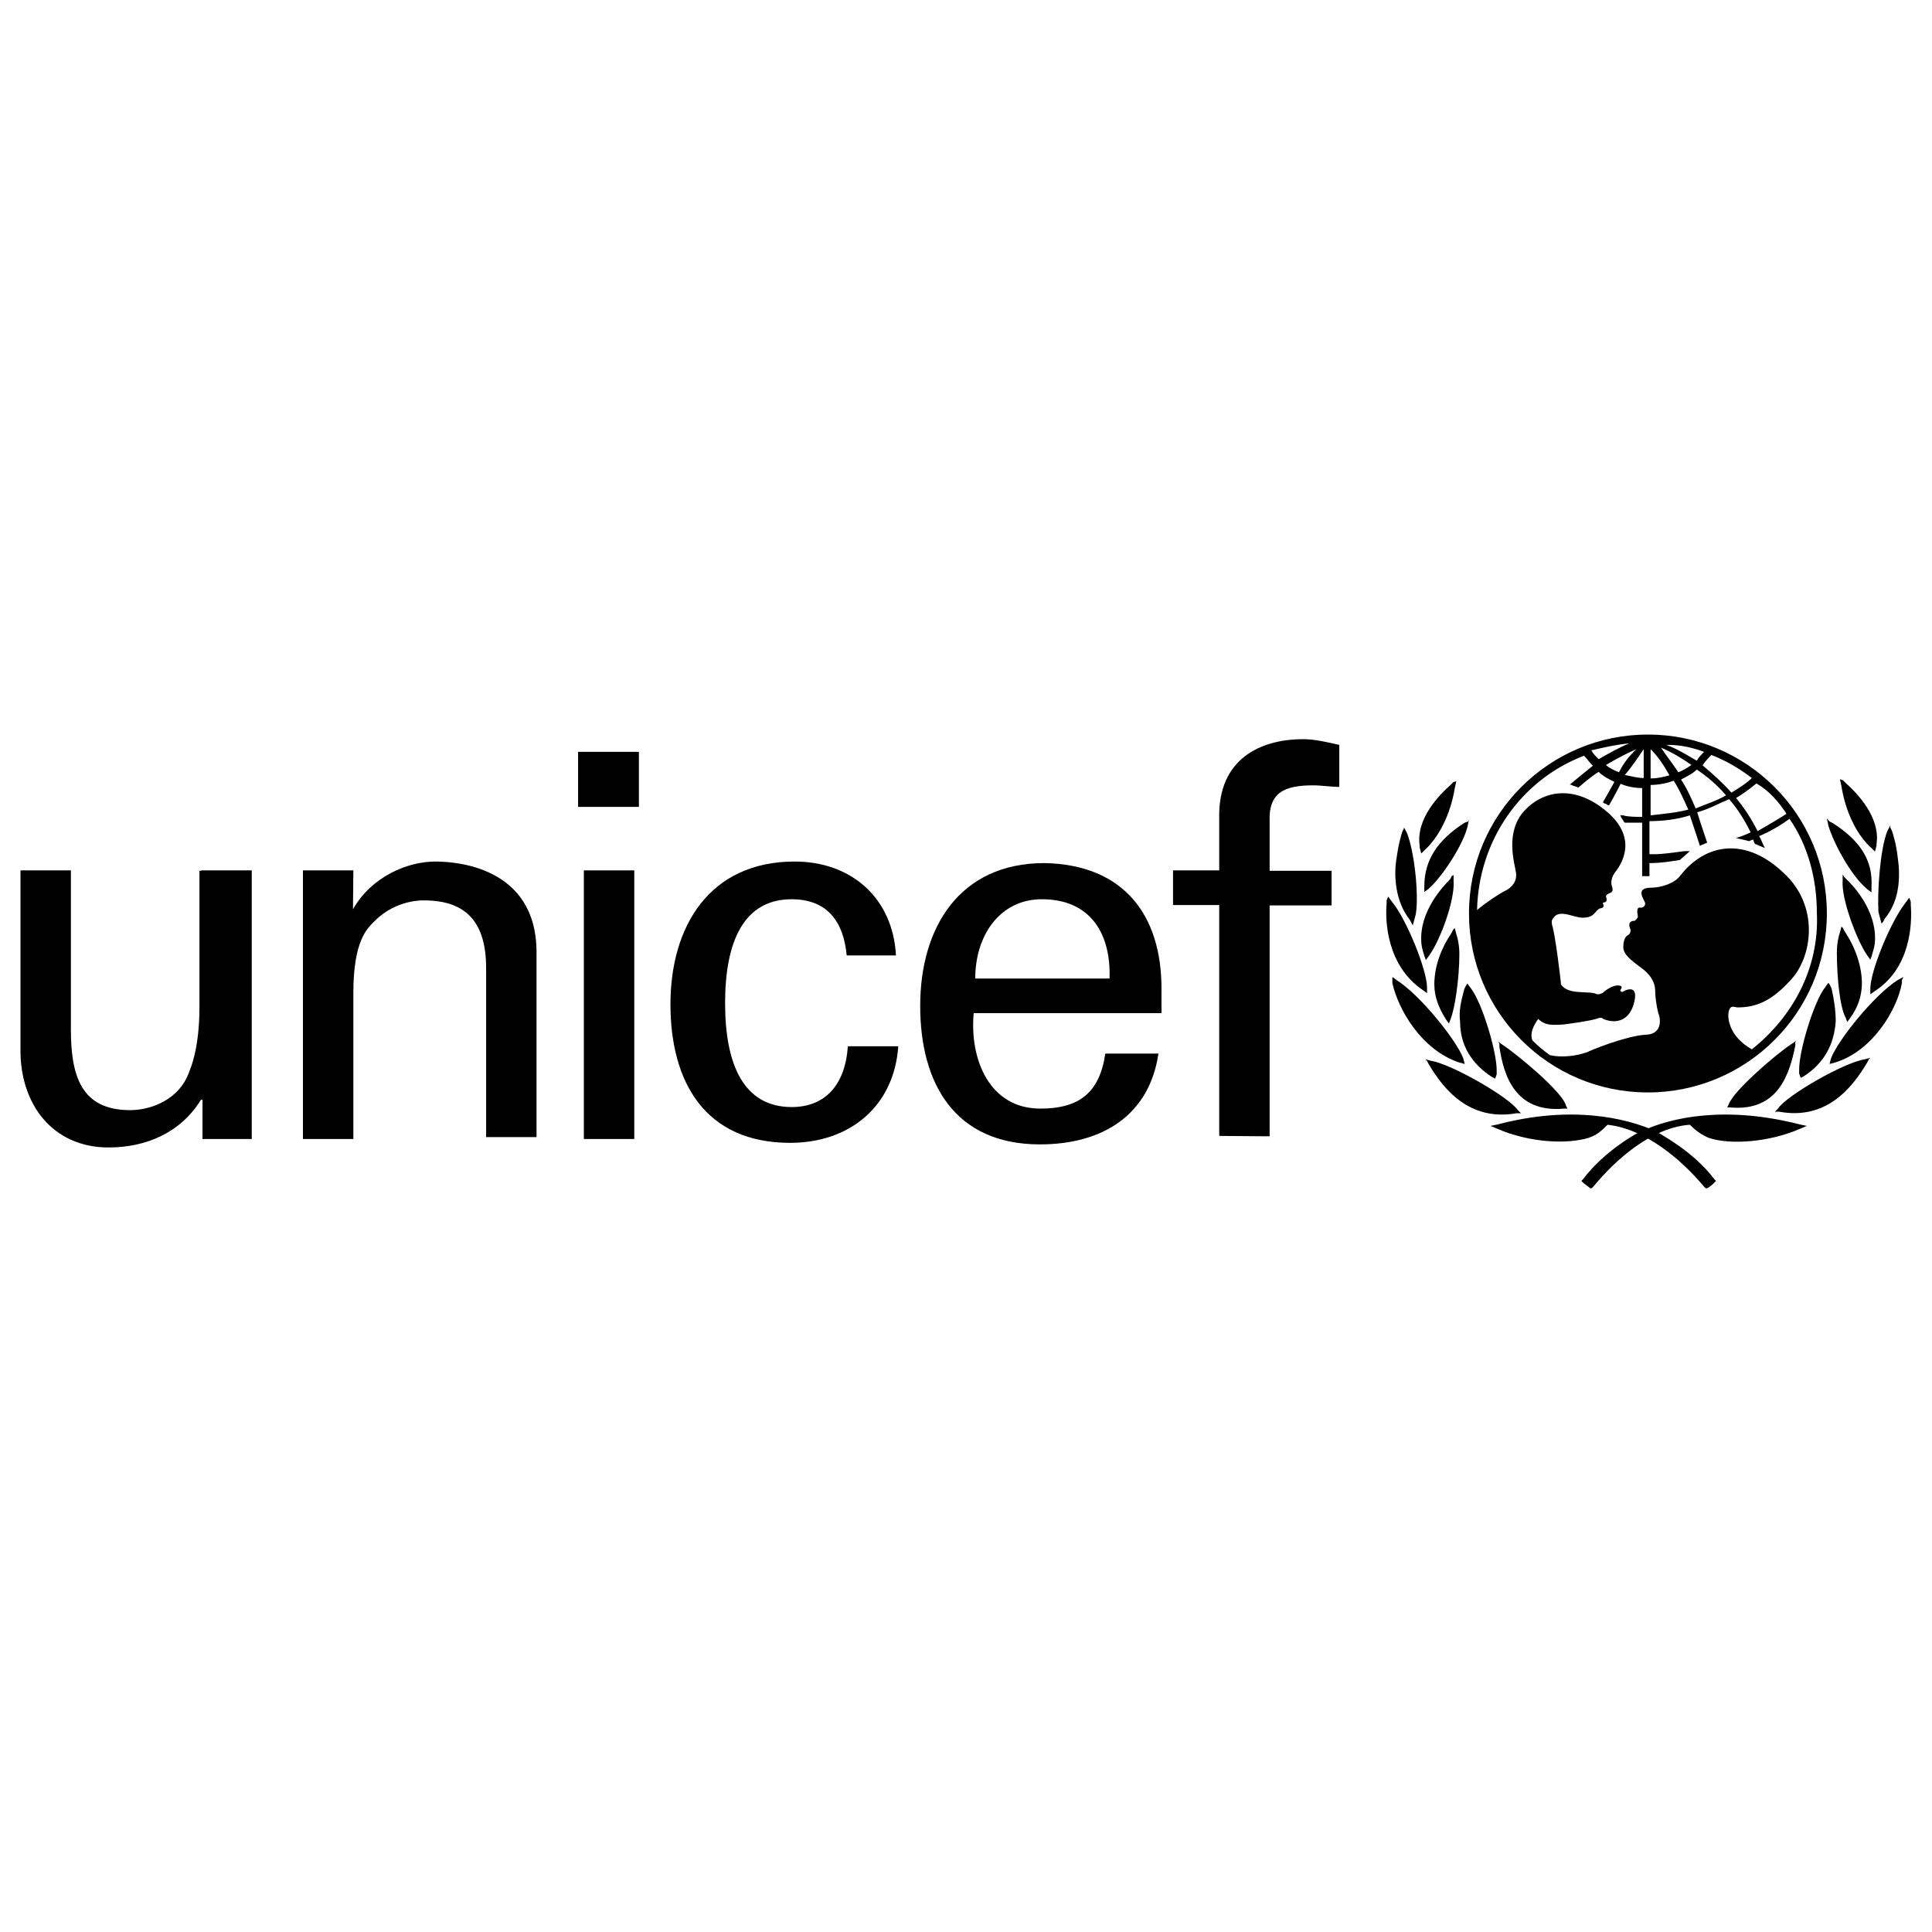
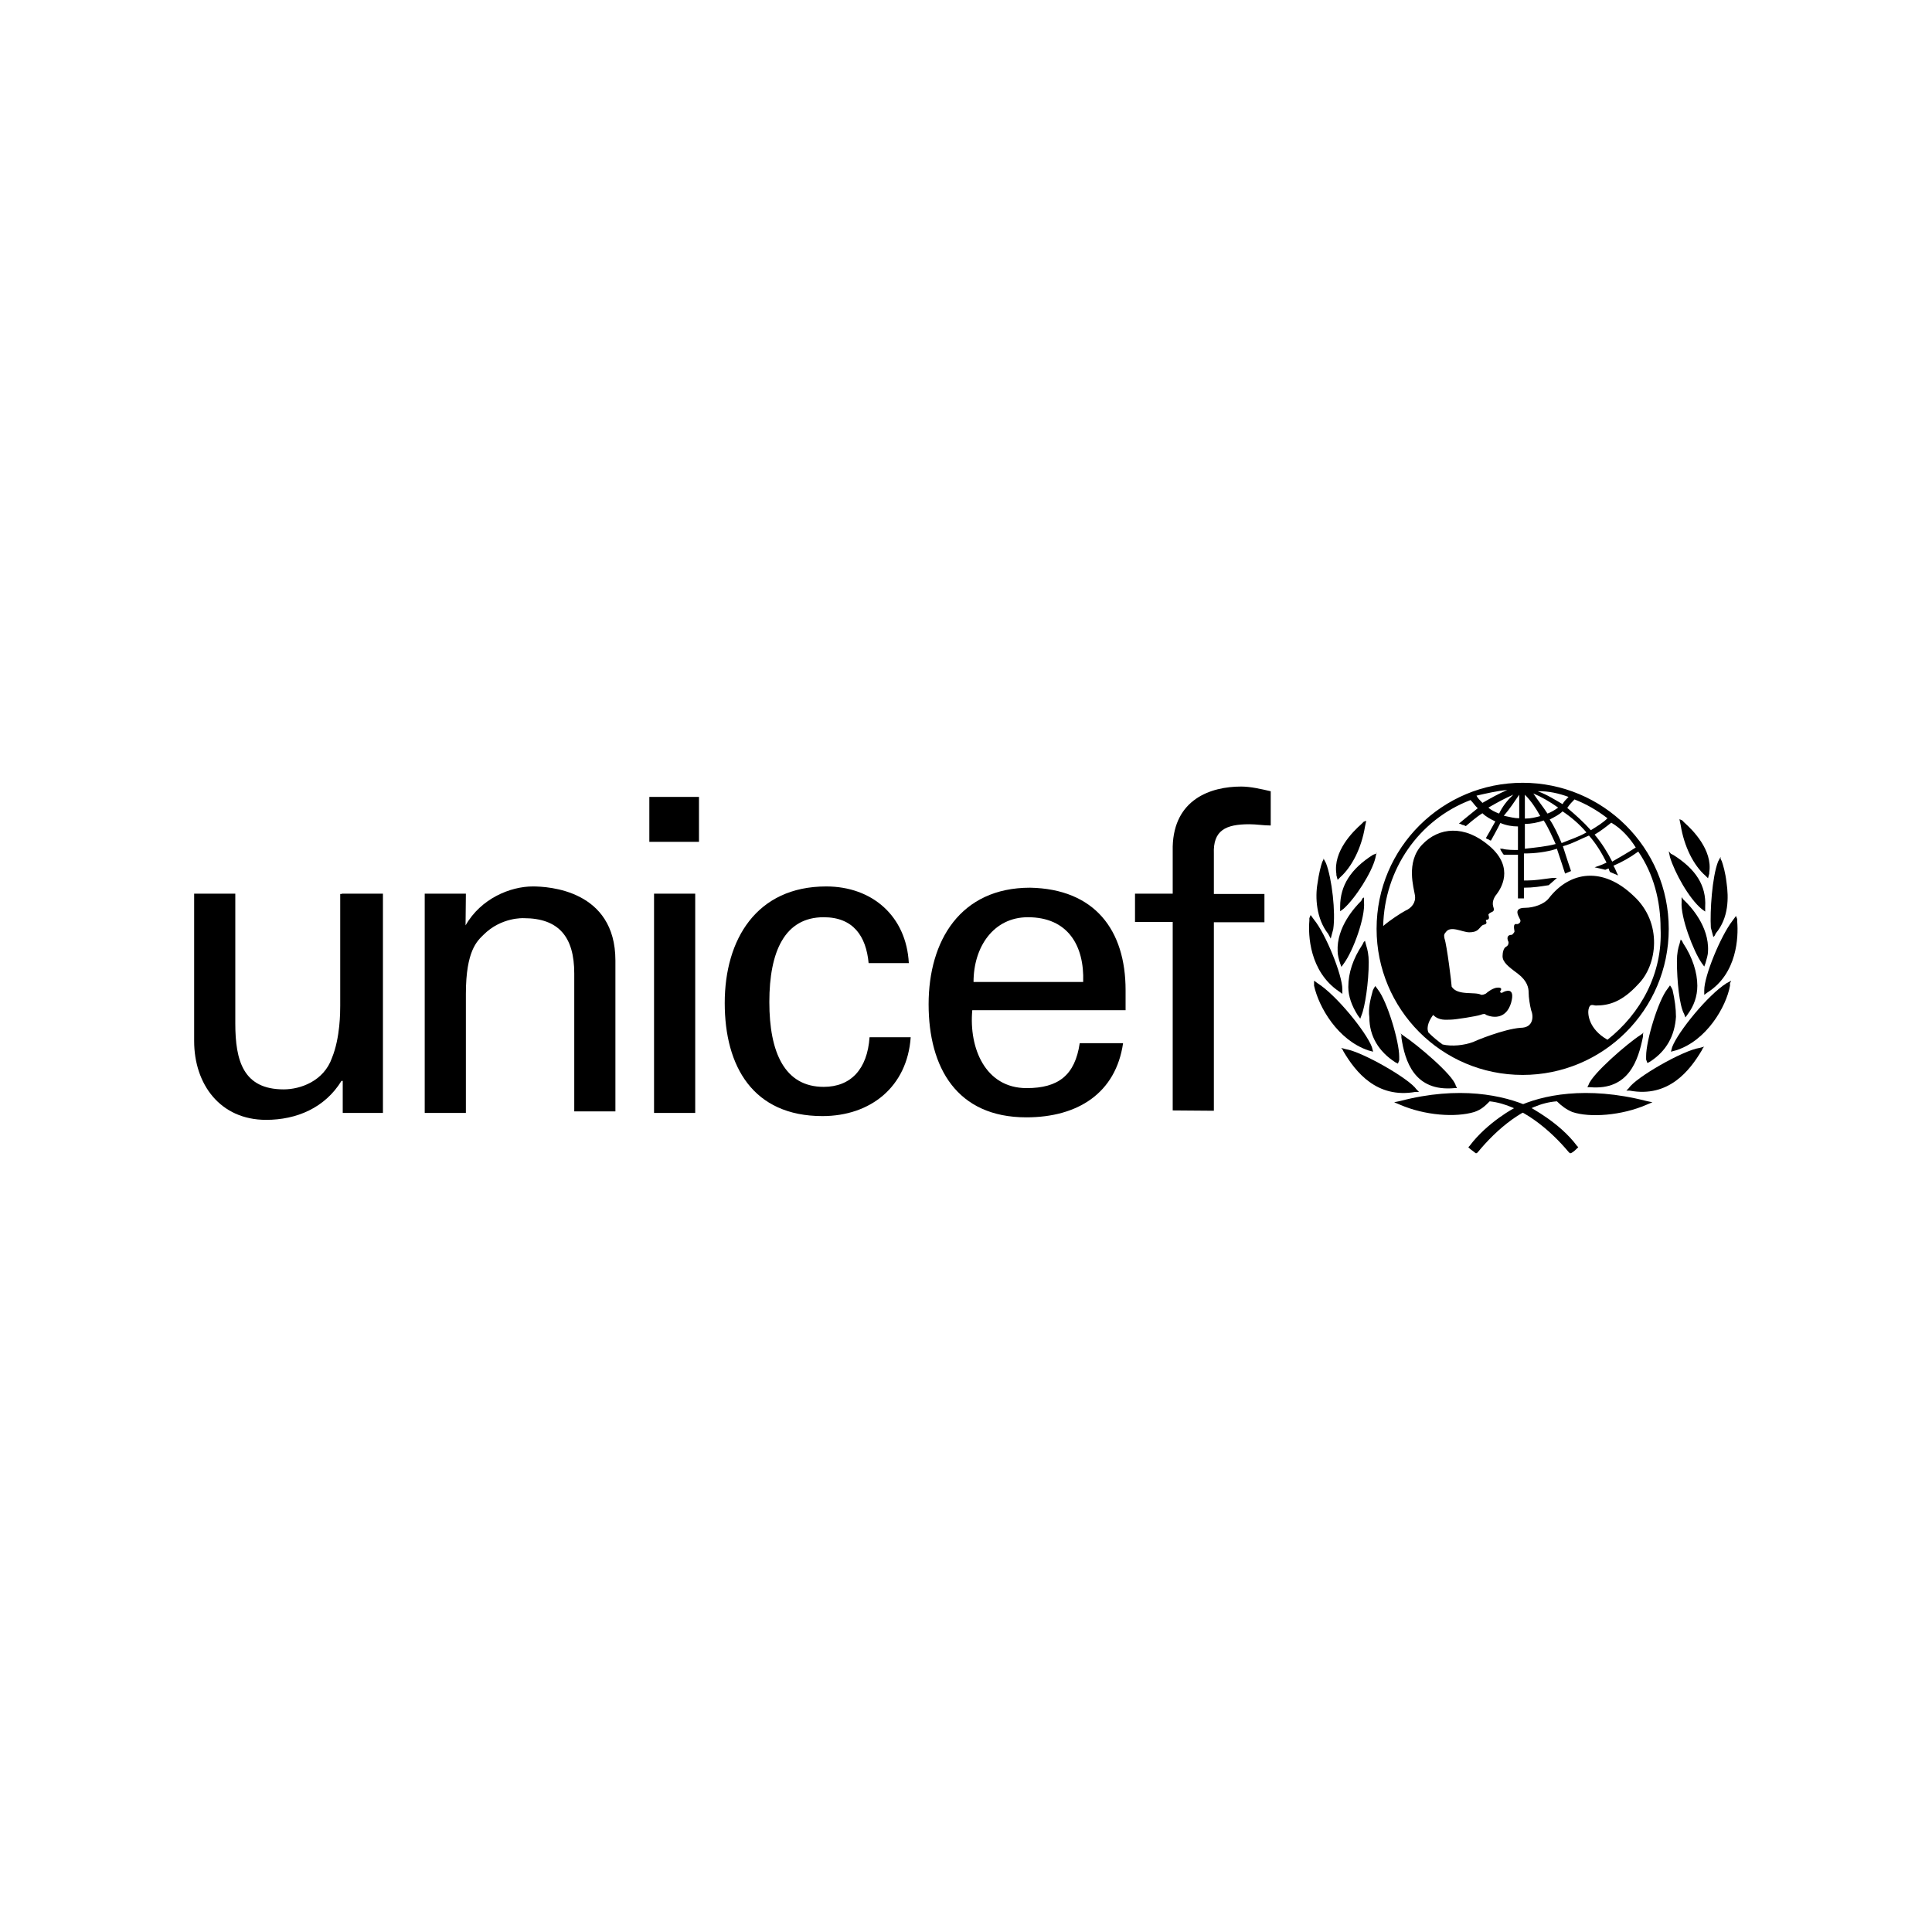
<svg xmlns="http://www.w3.org/2000/svg" width="200" height="200" viewBox="0 0 200 200" fill="none">
  <rect width="200" height="200" fill="white" />
  <g clip-path="url(#clip0)">
-     <path d="M170.592 76.04C160.433 76.04 152.068 84.246 152.068 94.564C152.068 104.723 160.274 113.089 170.592 113.089C180.75 113.089 189.116 104.882 189.116 94.564C189.116 84.246 180.75 76.04 170.592 76.04ZM184.933 84.246C184.017 84.844 182.981 85.441 181.946 86.039C181.348 84.844 180.591 83.649 179.715 82.613C180.472 82.175 181.228 81.577 181.826 81.099C183.141 81.856 184.176 83.051 184.933 84.246ZM177.165 78.151C178.679 78.749 179.994 79.506 181.348 80.541C180.75 81.139 179.994 81.577 179.237 82.055C178.32 81.019 177.285 80.103 176.249 79.227C176.567 78.749 176.886 78.43 177.165 78.151ZM178.679 82.334C177.643 82.932 176.567 83.25 175.532 83.689C175.094 82.653 174.615 81.577 174.018 80.701C174.615 80.382 175.213 80.103 175.651 79.665C176.727 80.382 177.763 81.258 178.679 82.334ZM176.408 77.832C176.089 78.151 175.811 78.43 175.651 78.749C174.615 78.151 173.699 77.554 172.504 77.115C173.898 77.076 175.213 77.394 176.408 77.832ZM175.094 79.187C174.655 79.506 174.177 79.784 173.739 79.944C173.141 79.028 172.544 78.311 171.946 77.394C172.982 77.832 174.018 78.43 175.094 79.187ZM170.871 77.554C171.628 78.311 172.225 79.187 172.823 80.263C172.225 80.422 171.628 80.581 170.871 80.581V77.554ZM170.871 81.258C171.628 81.258 172.504 81.099 173.261 80.82C173.859 81.737 174.297 82.772 174.775 83.808C173.58 84.127 172.225 84.246 170.871 84.406V81.258ZM170.154 77.554V80.541C169.556 80.541 168.959 80.382 168.202 80.223C168.959 79.346 169.556 78.43 170.154 77.554ZM167.604 79.944C167.166 79.784 166.568 79.506 166.25 79.187C167.285 78.589 168.361 77.992 169.397 77.554C168.64 78.271 168.042 79.028 167.604 79.944ZM168.64 76.956C167.604 77.394 166.528 77.992 165.493 78.589C165.174 78.271 164.895 77.992 164.736 77.673C165.971 77.394 167.285 77.076 168.64 76.956ZM181.348 108.627C178.958 107.272 178.798 105.32 178.958 104.723C179.117 103.966 179.555 104.285 179.874 104.285C181.507 104.285 183.18 103.846 185.252 101.576C187.642 99.185 188.399 93.807 184.654 90.381C180.75 86.636 176.567 87.234 173.898 90.7C173.301 91.457 171.946 91.895 170.911 91.895C169.118 91.895 170.313 93.25 170.313 93.528C170.313 93.847 169.994 93.967 169.875 93.967C169.277 93.807 169.556 94.724 169.556 94.883C169.556 95.042 169.237 95.321 169.237 95.321C168.48 95.321 168.64 95.919 168.799 96.237C168.799 96.397 168.799 96.676 168.48 96.835C168.162 96.994 168.042 97.592 168.042 98.03C168.042 98.787 168.799 99.385 169.994 100.261C171.189 101.177 171.349 102.054 171.349 102.651C171.349 103.249 171.508 104.285 171.667 104.882C171.986 105.639 171.986 107.113 170.313 107.113C168.202 107.272 164.616 108.746 164.337 108.906C163.142 109.344 161.628 109.503 160.433 109.224C159.836 108.786 159.238 108.308 158.641 107.711C158.322 106.954 158.8 106.077 159.238 105.48C159.995 106.237 160.872 106.077 161.469 106.077C162.067 106.077 164.776 105.639 165.214 105.48C165.652 105.32 165.811 105.32 165.971 105.48C167.007 105.918 168.52 105.918 169.118 103.966C169.715 101.854 168.361 102.452 168.082 102.611C167.923 102.771 167.644 102.611 167.763 102.452C168.082 102.014 167.604 102.014 167.445 102.014C166.847 102.014 166.09 102.611 165.931 102.771C165.612 102.93 165.493 102.93 165.333 102.93C164.576 102.492 162.346 103.089 161.589 101.894C161.589 101.576 160.991 96.676 160.672 95.759C160.672 95.6 160.513 95.321 160.832 95.002C161.429 94.086 162.943 95.002 163.82 95.002C164.855 95.002 165.015 94.564 165.333 94.246C165.652 93.927 165.772 94.086 165.931 93.927C166.09 93.767 165.931 93.608 165.931 93.489C165.931 93.369 166.09 93.489 166.25 93.329C166.409 93.17 166.25 92.891 166.25 92.732C166.568 92.293 167.166 92.572 166.847 91.696C166.688 91.098 167.007 90.501 167.285 90.182C167.724 89.585 169.676 86.876 166.369 84.047C163.222 81.338 159.955 81.657 157.844 83.888C155.733 86.119 156.808 89.425 156.928 90.302C157.087 91.218 156.489 91.935 155.733 92.254C155.135 92.572 153.781 93.449 152.904 94.206C153.063 87.035 157.406 80.741 163.979 78.231C164.298 78.55 164.576 78.988 164.895 79.267C164.138 79.864 162.505 81.219 162.505 81.219C162.505 81.219 162.664 81.219 162.943 81.378C163.102 81.378 163.381 81.537 163.381 81.537C163.381 81.537 164.736 80.342 165.493 79.904C165.931 80.342 166.528 80.661 167.126 80.94C166.807 81.537 165.931 83.051 165.931 83.051C165.931 83.051 166.09 83.21 166.25 83.21C166.409 83.37 166.568 83.37 166.568 83.37C166.568 83.37 167.485 81.737 167.763 81.139C168.52 81.458 169.277 81.577 169.994 81.577V84.565C169.556 84.565 168.48 84.565 168.042 84.406H167.724L167.883 84.724C168.042 84.884 168.042 85.043 168.202 85.163H169.994V90.7H170.751V89.346C171.946 89.346 172.863 89.186 173.898 89.027L174.934 88.111H174.337C173.141 88.27 172.106 88.429 171.189 88.429H170.751V85.003C172.106 85.003 173.58 84.844 174.934 84.406C175.253 85.322 175.97 87.553 175.97 87.553L176.727 87.234C176.727 87.234 175.97 85.003 175.691 84.087C176.886 83.768 177.922 83.171 178.998 82.733C179.914 83.768 180.631 84.963 181.228 86.159C180.631 86.477 179.715 86.756 179.715 86.756C180.472 86.915 181.069 87.075 181.069 87.075C181.069 87.075 181.388 86.915 181.507 86.915C181.507 87.075 181.667 87.354 181.667 87.354L182.702 87.792L182.543 87.473C182.543 87.473 182.224 86.716 182.105 86.557C183.141 86.119 184.216 85.521 185.252 84.764C187.204 87.593 188.08 91.058 188.08 94.484C188.359 100.261 185.531 105.32 181.348 108.627Z" fill="black" />
-     <path d="M150.434 80.98L150.115 81.298C149.08 82.215 146.53 84.724 146.968 87.593V87.752L147.128 88.35L147.446 88.031C148.96 86.676 150.155 84.286 150.594 81.617L150.753 80.86L150.434 80.98Z" fill="black" />
-     <path d="M145.335 85.76L145.176 86.079C145.016 86.517 144.737 87.593 144.578 88.788C144.259 90.581 144.419 93.289 145.932 95.202L146.251 95.799L146.57 94.604C146.889 92.493 146.411 88.19 145.654 86.238L145.335 85.641V85.76Z" fill="black" />
-     <path d="M143.542 93.21V93.528C143.383 95.321 143.542 99.942 147.287 102.492L147.725 102.811V102.213C147.725 100.42 145.614 95.202 144.14 93.409L143.702 92.811L143.542 93.21Z" fill="black" />
-     <path d="M144.14 101.456V101.775C144.737 104.484 147.128 108.667 151.032 109.981L151.629 110.141L151.47 109.543C150.713 107.591 146.968 102.97 144.578 101.456L144.14 101.137V101.456Z" fill="black" />
-     <path d="M152.067 85.003L151.629 85.163C148.801 86.955 147.446 89.067 147.446 91.736V92.333L147.885 92.015C149.398 90.66 151.47 87.394 151.908 85.601L152.067 84.844V85.003Z" fill="black" />
-     <path d="M150.275 90.7L150.115 91.019C149.358 91.776 146.968 94.325 147.128 97.433C147.128 97.871 147.287 98.468 147.446 98.946L147.606 99.385L147.924 98.946C149.119 97.313 150.633 93.13 150.474 91.178V90.58L150.275 90.7Z" fill="black" />
-     <path d="M150.434 96.237L150.275 96.556C149.08 98.349 148.482 100.141 148.482 101.934C148.482 103.129 148.92 104.324 149.677 105.519L149.996 105.958L150.155 105.519C150.594 104.484 151.072 101.337 151.072 98.787C151.072 97.871 150.912 97.154 150.753 96.676L150.594 96.078L150.434 96.237Z" fill="black" />
-     <path d="M151.749 102.054L151.589 102.372C151.271 103.567 150.992 104.603 151.151 105.798C151.151 108.189 152.346 110.141 154.458 111.495L154.776 111.654L154.936 111.216V110.778C154.936 108.826 153.422 103.767 152.227 102.253L151.908 101.815L151.749 102.054Z" fill="black" />
-     <path d="M147.725 109.822L147.885 110.141C149.398 112.69 152.068 116.116 157.007 115.24H157.446L157.127 114.921C156.211 113.567 150.235 110.141 148.163 109.822L147.566 109.663L147.725 109.822Z" fill="black" />
-     <path d="M155.055 116.395L154.298 116.554L155.055 116.873C158.202 118.228 162.067 118.506 164.457 117.789C165.373 117.471 165.811 117.032 166.409 116.435C170.432 116.873 174.177 120.18 176.408 122.849L176.567 123.008H176.727C177.045 122.849 177.324 122.57 177.484 122.411L177.643 122.251L177.484 122.092C175.253 119.104 171.667 117.311 171.508 117.152C168.202 115.638 162.505 114.443 155.055 116.395Z" fill="black" />
-     <path d="M155.215 108.029V108.348C155.653 111.336 156.848 115.24 161.947 114.762H162.266L162.106 114.443C161.788 113.088 157.167 109.224 155.533 108.149L155.095 107.83L155.215 108.029Z" fill="black" />
-     <path d="M190.471 80.661L190.63 81.418C191.068 84.127 192.263 86.517 193.777 87.832L194.096 88.15L194.255 87.553V87.393C194.693 84.565 192.144 82.015 191.108 81.099L190.789 80.78L190.471 80.661Z" fill="black" />
-     <path d="M195.689 85.441L195.371 86.039C194.614 87.991 194.335 92.333 194.454 94.405L194.773 95.6L194.933 95.441L195.092 95.122C196.725 93.17 196.725 90.62 196.446 88.708C196.287 87.354 196.008 86.477 195.849 85.999L195.689 85.68V85.441Z" fill="black" />
-     <path d="M197.641 92.931L197.203 93.528C195.689 95.48 193.618 100.54 193.618 102.332V102.93L194.056 102.611C197.801 100.221 197.96 95.6 197.801 93.648V93.329L197.641 92.931Z" fill="black" />
-     <path d="M197.044 101.137L196.446 101.456C194.056 102.97 190.311 107.591 189.554 109.543L189.395 110.141L189.993 109.981C193.897 108.786 196.407 104.444 196.885 101.775V101.456L197.044 101.137Z" fill="black" />
-     <path d="M189.116 84.724L189.276 85.481C189.873 87.433 191.666 90.7 193.299 92.054L193.737 92.373V91.776C193.897 89.067 192.542 86.995 189.714 85.202L189.395 85.043L189.116 84.724Z" fill="black" />
-     <path d="M190.75 90.541V91.138C190.59 93.09 192.263 97.433 193.299 98.906L193.618 99.345L193.777 98.906C193.937 98.309 194.096 97.871 194.096 97.393C194.255 94.246 191.865 91.696 191.108 90.979L190.949 90.82L190.75 90.541Z" fill="black" />
-     <path d="M190.63 95.919L190.471 96.516C190.311 96.954 190.152 97.711 190.152 98.628C190.152 101.177 190.471 104.324 191.068 105.36L191.228 105.798L191.546 105.36C192.303 104.324 192.742 103.129 192.742 101.775C192.742 100.141 192.144 98.189 190.949 96.397L190.79 96.078L190.63 95.919Z" fill="black" />
-     <path d="M189.276 101.735L188.957 102.173C187.762 103.687 186.248 108.746 186.248 110.698V111.136L186.407 111.575L186.726 111.415C188.837 110.061 189.873 108.109 190.033 105.719C190.033 104.683 189.873 103.488 189.594 102.293L189.435 101.974L189.276 101.735Z" fill="black" />
-     <path d="M193.618 109.503L193.02 109.663C190.909 109.981 184.933 113.407 184.057 114.762L183.738 115.08H184.176C189.116 115.997 191.785 112.531 193.299 109.981L193.459 109.663L193.618 109.503Z" fill="black" />
-     <path d="M169.835 117.152C169.676 117.152 166.09 119.104 163.859 122.092L163.7 122.251L163.859 122.411C164.019 122.57 164.457 122.849 164.616 123.008H164.776L164.935 122.849C167.166 120.14 170.911 116.714 174.934 116.435C175.532 117.032 176.129 117.471 176.886 117.789C179.117 118.546 183.18 118.228 186.288 116.873L187.045 116.554L186.288 116.395C178.679 114.443 172.982 115.638 169.835 117.152Z" fill="black" />
-     <path d="M185.969 107.711L185.531 108.029C183.898 109.065 179.396 112.969 178.958 114.324L178.798 114.642H179.117C184.057 115.08 185.252 111.216 185.85 108.228V107.87L185.969 107.711Z" fill="black" />
-     <path d="M59.844 77.832H66.138V83.529H59.844V77.832ZM60.441 90.102H65.66V117.909H60.441V90.102Z" fill="black" />
-     <path d="M20.843 90.102H26.062V117.909H20.963V113.846H20.803C18.692 117.272 15.107 118.785 11.242 118.785C5.426 118.785 2.12 114.284 2.12 108.786V90.102H7.338V106.555C7.338 111.336 8.374 114.921 13.473 114.921C15.585 114.921 18.572 113.885 19.608 110.898C20.644 108.348 20.644 105.081 20.644 104.324V90.142H20.843V90.102Z" fill="black" />
-     <path d="M36.539 94.126C38.491 90.7 42.236 89.186 45.064 89.186C47.016 89.186 55.541 89.624 55.541 98.588V117.71H50.323V100.221C50.323 95.6 48.371 93.21 43.909 93.21C43.909 93.21 41.08 93.05 38.81 95.321C38.053 96.078 36.579 97.273 36.579 102.811V117.909H31.36V90.102H36.579L36.539 94.126Z" fill="black" />
-     <path d="M87.65 98.906C87.332 95.481 85.698 93.09 81.954 93.09C77.014 93.09 75.062 97.433 75.062 103.846C75.062 110.26 77.014 114.602 81.954 114.602C85.38 114.602 87.491 112.372 87.77 108.308H92.989C92.55 114.602 87.889 118.307 81.794 118.307C72.99 118.307 69.405 112.013 69.405 103.966C69.405 95.919 73.428 89.186 82.272 89.186C88.089 89.186 92.431 92.931 92.75 98.906H87.65Z" fill="black" />
-     <path d="M100.797 104.882C100.359 109.663 102.43 114.762 107.689 114.762C111.712 114.762 113.824 113.128 114.421 109.065H119.919C119.002 115.359 114.222 118.467 107.649 118.467C98.845 118.467 95.259 112.172 95.259 104.125C95.259 96.078 99.283 89.346 108.127 89.346C116.333 89.505 120.237 94.724 120.237 102.332V104.882H100.797ZM114.859 101.297C115.019 96.675 112.907 93.09 107.848 93.09C103.506 93.09 100.956 96.835 100.956 101.297H114.859Z" fill="black" />
-     <path d="M126.213 117.59V93.688H121.432V90.102H126.213V84.127C126.372 78.151 130.993 76.518 134.898 76.518C136.093 76.518 137.447 76.837 138.642 77.115V81.458C137.726 81.458 136.85 81.298 135.933 81.298C132.946 81.298 131.312 82.055 131.432 85.043V90.142H137.846V93.728H131.432V117.63L126.213 117.59Z" fill="black" />
+     <path d="M157.626 81.033C149.333 81.033 142.504 87.732 142.504 96.154C142.504 104.447 149.203 111.276 157.626 111.276C165.919 111.276 172.748 104.577 172.748 96.154C172.748 87.732 165.919 81.033 157.626 81.033ZM169.333 87.732C168.585 88.22 167.74 88.707 166.894 89.195C166.406 88.22 165.789 87.244 165.073 86.398C165.691 86.041 166.309 85.553 166.797 85.163C167.87 85.781 168.715 86.756 169.333 87.732ZM162.992 82.756C164.228 83.244 165.301 83.862 166.406 84.707C165.919 85.195 165.301 85.553 164.683 85.943C163.935 85.098 163.089 84.35 162.244 83.634C162.504 83.244 162.764 82.984 162.992 82.756ZM164.228 86.171C163.382 86.659 162.504 86.919 161.658 87.276C161.301 86.431 160.911 85.553 160.423 84.838C160.911 84.577 161.398 84.35 161.756 83.992C162.634 84.577 163.48 85.293 164.228 86.171ZM162.374 82.496C162.114 82.756 161.886 82.984 161.756 83.244C160.911 82.756 160.163 82.268 159.187 81.911C160.325 81.878 161.398 82.138 162.374 82.496ZM161.301 83.602C160.943 83.862 160.553 84.09 160.195 84.22C159.707 83.472 159.219 82.886 158.732 82.138C159.577 82.496 160.423 82.984 161.301 83.602ZM157.854 82.268C158.471 82.886 158.959 83.602 159.447 84.48C158.959 84.61 158.471 84.74 157.854 84.74V82.268ZM157.854 85.293C158.471 85.293 159.187 85.163 159.805 84.935C160.293 85.683 160.65 86.528 161.041 87.374C160.065 87.634 158.959 87.732 157.854 87.862V85.293ZM157.268 82.268V84.707C156.78 84.707 156.293 84.577 155.675 84.447C156.293 83.732 156.78 82.984 157.268 82.268ZM155.187 84.22C154.829 84.09 154.341 83.862 154.081 83.602C154.927 83.114 155.805 82.626 156.65 82.268C156.032 82.854 155.545 83.472 155.187 84.22ZM156.032 81.781C155.187 82.138 154.309 82.626 153.463 83.114C153.203 82.854 152.976 82.626 152.845 82.366C153.854 82.138 154.927 81.878 156.032 81.781ZM166.406 107.634C164.455 106.529 164.325 104.935 164.455 104.447C164.585 103.829 164.943 104.09 165.203 104.09C166.537 104.09 167.902 103.732 169.593 101.878C171.545 99.927 172.163 95.537 169.106 92.74C165.919 89.683 162.504 90.171 160.325 93C159.837 93.618 158.732 93.976 157.886 93.976C156.423 93.976 157.398 95.081 157.398 95.309C157.398 95.569 157.138 95.667 157.041 95.667C156.553 95.537 156.78 96.285 156.78 96.415C156.78 96.545 156.52 96.772 156.52 96.772C155.902 96.772 156.032 97.26 156.163 97.52C156.163 97.65 156.163 97.878 155.902 98.008C155.642 98.138 155.545 98.626 155.545 98.984C155.545 99.602 156.163 100.089 157.138 100.805C158.114 101.553 158.244 102.268 158.244 102.756C158.244 103.244 158.374 104.09 158.504 104.577C158.764 105.195 158.764 106.398 157.398 106.398C155.675 106.529 152.748 107.732 152.52 107.862C151.545 108.22 150.309 108.35 149.333 108.122C148.845 107.764 148.358 107.374 147.87 106.886C147.61 106.268 148 105.553 148.358 105.065C148.976 105.683 149.691 105.553 150.179 105.553C150.667 105.553 152.878 105.195 153.236 105.065C153.593 104.935 153.724 104.935 153.854 105.065C154.699 105.423 155.935 105.423 156.423 103.829C156.911 102.106 155.805 102.594 155.577 102.724C155.447 102.854 155.219 102.724 155.317 102.594C155.577 102.236 155.187 102.236 155.057 102.236C154.569 102.236 153.951 102.724 153.821 102.854C153.561 102.984 153.463 102.984 153.333 102.984C152.715 102.626 150.894 103.114 150.276 102.138C150.276 101.878 149.789 97.878 149.528 97.13C149.528 97 149.398 96.772 149.658 96.512C150.146 95.764 151.382 96.512 152.098 96.512C152.943 96.512 153.073 96.154 153.333 95.894C153.593 95.634 153.691 95.764 153.821 95.634C153.951 95.504 153.821 95.374 153.821 95.276C153.821 95.179 153.951 95.276 154.081 95.146C154.211 95.016 154.081 94.789 154.081 94.659C154.341 94.301 154.829 94.528 154.569 93.813C154.439 93.325 154.699 92.838 154.927 92.577C155.285 92.09 156.878 89.878 154.179 87.569C151.61 85.358 148.943 85.618 147.219 87.439C145.496 89.26 146.374 91.959 146.472 92.675C146.602 93.423 146.114 94.008 145.496 94.268C145.008 94.528 143.902 95.244 143.187 95.862C143.317 90.008 146.862 84.87 152.228 82.821C152.488 83.081 152.715 83.439 152.976 83.667C152.358 84.154 151.024 85.26 151.024 85.26C151.024 85.26 151.154 85.26 151.382 85.39C151.512 85.39 151.74 85.52 151.74 85.52C151.74 85.52 152.845 84.545 153.463 84.187C153.821 84.545 154.309 84.805 154.797 85.033C154.537 85.52 153.821 86.756 153.821 86.756C153.821 86.756 153.951 86.886 154.081 86.886C154.211 87.016 154.341 87.016 154.341 87.016C154.341 87.016 155.089 85.683 155.317 85.195C155.935 85.455 156.553 85.553 157.138 85.553V87.992C156.78 87.992 155.902 87.992 155.545 87.862H155.285L155.415 88.122C155.545 88.252 155.545 88.382 155.675 88.48H157.138V93H157.756V91.894C158.732 91.894 159.48 91.764 160.325 91.634L161.171 90.886H160.683C159.707 91.016 158.862 91.146 158.114 91.146H157.756V88.35C158.862 88.35 160.065 88.22 161.171 87.862C161.431 88.61 162.016 90.431 162.016 90.431L162.634 90.171C162.634 90.171 162.016 88.35 161.789 87.602C162.764 87.341 163.61 86.854 164.488 86.496C165.236 87.341 165.821 88.317 166.309 89.293C165.821 89.553 165.073 89.781 165.073 89.781C165.691 89.911 166.179 90.041 166.179 90.041C166.179 90.041 166.439 89.911 166.537 89.911C166.537 90.041 166.667 90.268 166.667 90.268L167.512 90.626L167.382 90.366C167.382 90.366 167.122 89.748 167.024 89.618C167.87 89.26 168.748 88.772 169.593 88.154C171.187 90.463 171.902 93.293 171.902 96.09C172.13 100.805 169.821 104.935 166.406 107.634Z" fill="black" />
+     <path d="M141.171 85.065L140.911 85.325C140.065 86.073 137.984 88.122 138.341 90.463V90.594L138.472 91.081L138.732 90.821C139.967 89.716 140.943 87.764 141.301 85.585L141.431 84.968L141.171 85.065Z" fill="black" />
+     <path d="M137.008 88.968L136.878 89.228C136.748 89.585 136.52 90.463 136.39 91.439C136.13 92.903 136.26 95.114 137.496 96.675L137.756 97.163L138.016 96.187C138.276 94.463 137.886 90.951 137.268 89.358L137.008 88.87V88.968Z" fill="black" />
+     <path d="M135.545 95.049V95.309C135.415 96.772 135.545 100.545 138.602 102.626L138.959 102.886V102.398C138.959 100.935 137.236 96.675 136.032 95.211L135.675 94.724L135.545 95.049Z" fill="black" />
+     <path d="M136.032 101.781V102.041C136.52 104.252 138.471 107.667 141.658 108.74L142.146 108.87L142.016 108.382C141.398 106.789 138.341 103.016 136.39 101.781L136.032 101.52V101.781Z" fill="black" />
+     <path d="M142.504 88.35L142.146 88.48C139.837 89.943 138.732 91.667 138.732 93.846V94.333L139.089 94.073C140.325 92.968 142.016 90.301 142.374 88.838L142.504 88.22V88.35Z" fill="black" />
+     <path d="M141.041 93L140.911 93.26C140.293 93.878 138.341 95.959 138.472 98.496C138.472 98.854 138.602 99.341 138.732 99.732L138.862 100.089L139.122 99.732C140.098 98.398 141.333 94.984 141.203 93.39V92.903L141.041 93Z" fill="black" />
+     <path d="M141.171 97.52L141.041 97.781C140.065 99.244 139.577 100.707 139.577 102.171C139.577 103.146 139.935 104.122 140.553 105.098L140.813 105.455L140.943 105.098C141.301 104.252 141.691 101.683 141.691 99.602C141.691 98.854 141.561 98.268 141.431 97.878L141.301 97.39L141.171 97.52Z" fill="black" />
+     <path d="M142.244 102.268L142.114 102.529C141.854 103.504 141.626 104.35 141.756 105.325C141.756 107.276 142.732 108.87 144.455 109.976L144.715 110.106L144.846 109.748V109.39C144.846 107.797 143.61 103.667 142.634 102.431L142.374 102.073L142.244 102.268Z" fill="black" />
+     <path d="M138.959 108.61L139.089 108.87C140.325 110.951 142.504 113.748 146.537 113.033H146.894L146.634 112.772C145.886 111.667 141.008 108.87 139.317 108.61L138.829 108.48L138.959 108.61Z" fill="black" />
+     <path d="M144.943 113.976L144.325 114.106L144.943 114.366C147.512 115.472 150.667 115.699 152.618 115.114C153.366 114.854 153.724 114.496 154.211 114.008C157.496 114.366 160.553 117.065 162.374 119.244L162.504 119.374H162.634C162.894 119.244 163.122 119.016 163.252 118.886L163.382 118.756L163.252 118.626C161.431 116.187 158.504 114.724 158.374 114.594C155.675 113.358 151.024 112.382 144.943 113.976Z" fill="black" />
+     <path d="M145.073 107.146V107.407C145.431 109.846 146.406 113.033 150.569 112.642H150.829L150.699 112.382C150.439 111.276 146.667 108.122 145.333 107.244L144.976 106.984L145.073 107.146Z" fill="black" />
+     <path d="M173.854 84.805L173.984 85.423C174.341 87.634 175.317 89.585 176.553 90.659L176.813 90.919L176.943 90.431V90.301C177.301 87.992 175.22 85.911 174.374 85.163L174.114 84.903L173.854 84.805Z" fill="black" />
+     <path d="M178.114 88.707L177.854 89.195C177.236 90.789 177.008 94.333 177.106 96.025L177.366 97L177.496 96.87L177.626 96.61C178.959 95.016 178.959 92.935 178.732 91.374C178.602 90.268 178.374 89.553 178.244 89.163L178.114 88.903V88.707Z" fill="black" />
+     <path d="M179.707 94.821L179.35 95.309C178.114 96.903 176.423 101.033 176.423 102.496V102.984L176.78 102.724C179.837 100.772 179.967 97 179.837 95.406V95.146L179.707 94.821Z" fill="black" />
+     <path d="M179.219 101.52L178.732 101.781C176.78 103.016 173.724 106.789 173.106 108.382L172.976 108.87L173.463 108.74C176.65 107.764 178.699 104.22 179.089 102.041V101.781L179.219 101.52Z" fill="black" />
+     <path d="M172.748 88.122L172.878 88.74C173.366 90.333 174.829 93 176.163 94.106L176.52 94.366V93.878C176.65 91.667 175.545 89.976 173.236 88.512L172.976 88.382L172.748 88.122Z" fill="black" />
+     <path d="M174.081 92.87V93.358C173.951 94.951 175.317 98.496 176.163 99.699L176.423 100.057L176.553 99.699C176.683 99.212 176.813 98.854 176.813 98.463C176.943 95.894 174.992 93.813 174.374 93.228L174.244 93.098L174.081 92.87Z" fill="black" />
+     <path d="M173.984 97.26L173.854 97.748C173.724 98.106 173.594 98.724 173.594 99.472C173.594 101.553 173.854 104.122 174.341 104.968L174.472 105.325L174.732 104.968C175.35 104.122 175.707 103.146 175.707 102.041C175.707 100.707 175.22 99.114 174.244 97.65L174.114 97.39L173.984 97.26Z" fill="black" />
+     <path d="M172.878 102.008L172.618 102.366C171.642 103.602 170.406 107.732 170.406 109.325V109.683L170.537 110.041L170.797 109.911C172.52 108.805 173.366 107.211 173.496 105.26C173.496 104.415 173.366 103.439 173.138 102.463L173.008 102.203L172.878 102.008Z" fill="black" />
+     <path d="M176.423 108.35L175.935 108.48C174.211 108.74 169.333 111.537 168.618 112.642L168.358 112.903H168.715C172.748 113.651 174.927 110.821 176.163 108.74L176.293 108.48L176.423 108.35Z" fill="black" />
+     <path d="M157.008 114.594C156.878 114.594 153.951 116.187 152.13 118.626L152 118.756L152.13 118.886C152.26 119.016 152.618 119.244 152.748 119.374H152.878L153.008 119.244C154.829 117.033 157.886 114.236 161.171 114.008C161.659 114.496 162.146 114.854 162.764 115.114C164.585 115.732 167.902 115.472 170.439 114.366L171.057 114.106L170.439 113.976C164.228 112.382 159.577 113.358 157.008 114.594Z" fill="black" />
+     <path d="M170.179 106.886L169.821 107.146C168.488 107.992 164.813 111.179 164.455 112.285L164.325 112.545H164.585C168.618 112.902 169.593 109.748 170.081 107.309V107.016L170.179 106.886Z" fill="black" />
+     <path d="M67.219 82.496H72.358V87.146H67.219V82.496ZM67.707 92.512H71.968V115.211H67.707V92.512Z" fill="black" />
+     <path d="M35.382 92.512H39.642V115.211H35.48V111.894H35.35C33.626 114.691 30.699 115.927 27.545 115.927C22.797 115.927 20.098 112.252 20.098 107.764V92.512H24.358V105.943C24.358 109.846 25.203 112.772 29.366 112.772C31.089 112.772 33.528 111.927 34.374 109.488C35.219 107.407 35.219 104.74 35.219 104.122V92.545H35.382V92.512Z" fill="black" />
+     <path d="M48.195 95.797C49.788 93 52.846 91.764 55.154 91.764C56.748 91.764 63.707 92.122 63.707 99.439V115.049H59.447V100.772C59.447 97 57.854 95.049 54.211 95.049C54.211 95.049 51.902 94.919 50.049 96.772C49.431 97.39 48.228 98.366 48.228 102.886V115.211H43.967V92.512H48.228L48.195 95.797Z" fill="black" />
+     <path d="M89.919 99.699C89.658 96.903 88.325 94.951 85.268 94.951C81.236 94.951 79.642 98.496 79.642 103.732C79.642 108.968 81.236 112.512 85.268 112.512C88.065 112.512 89.788 110.691 90.016 107.374H94.276C93.919 112.512 90.114 115.537 85.138 115.537C77.951 115.537 75.024 110.398 75.024 103.829C75.024 97.26 78.309 91.764 85.528 91.764C90.276 91.764 93.821 94.821 94.081 99.699H89.919Z" fill="black" />
+     <path d="M100.65 104.577C100.293 108.48 101.984 112.642 106.276 112.642C109.561 112.642 111.284 111.309 111.772 107.992H116.26C115.512 113.13 111.61 115.667 106.244 115.667C99.057 115.667 96.13 110.529 96.13 103.959C96.13 97.39 99.415 91.894 106.634 91.894C113.333 92.025 116.52 96.285 116.52 102.496V104.577H100.65ZM112.13 101.651C112.26 97.878 110.537 94.951 106.406 94.951C102.862 94.951 100.78 98.008 100.78 101.651H112.13Z" fill="black" />
+     <path d="M121.398 114.951V95.439H117.496V92.512H121.398V87.634C121.528 82.756 125.301 81.423 128.488 81.423C129.463 81.423 130.569 81.683 131.545 81.911V85.455C130.797 85.455 130.081 85.325 129.333 85.325C126.894 85.325 125.561 85.943 125.659 88.382V92.545H130.894V95.472H125.659V114.984L121.398 114.951Z" fill="black" />
  </g>
  <defs>
    <clipPath id="clip0">
-       <rect width="196" height="47.008" fill="white" transform="translate(2 76)" />
+       <rect width="160" height="38.374" fill="white" transform="translate(20 81)" />
    </clipPath>
  </defs>
</svg>
